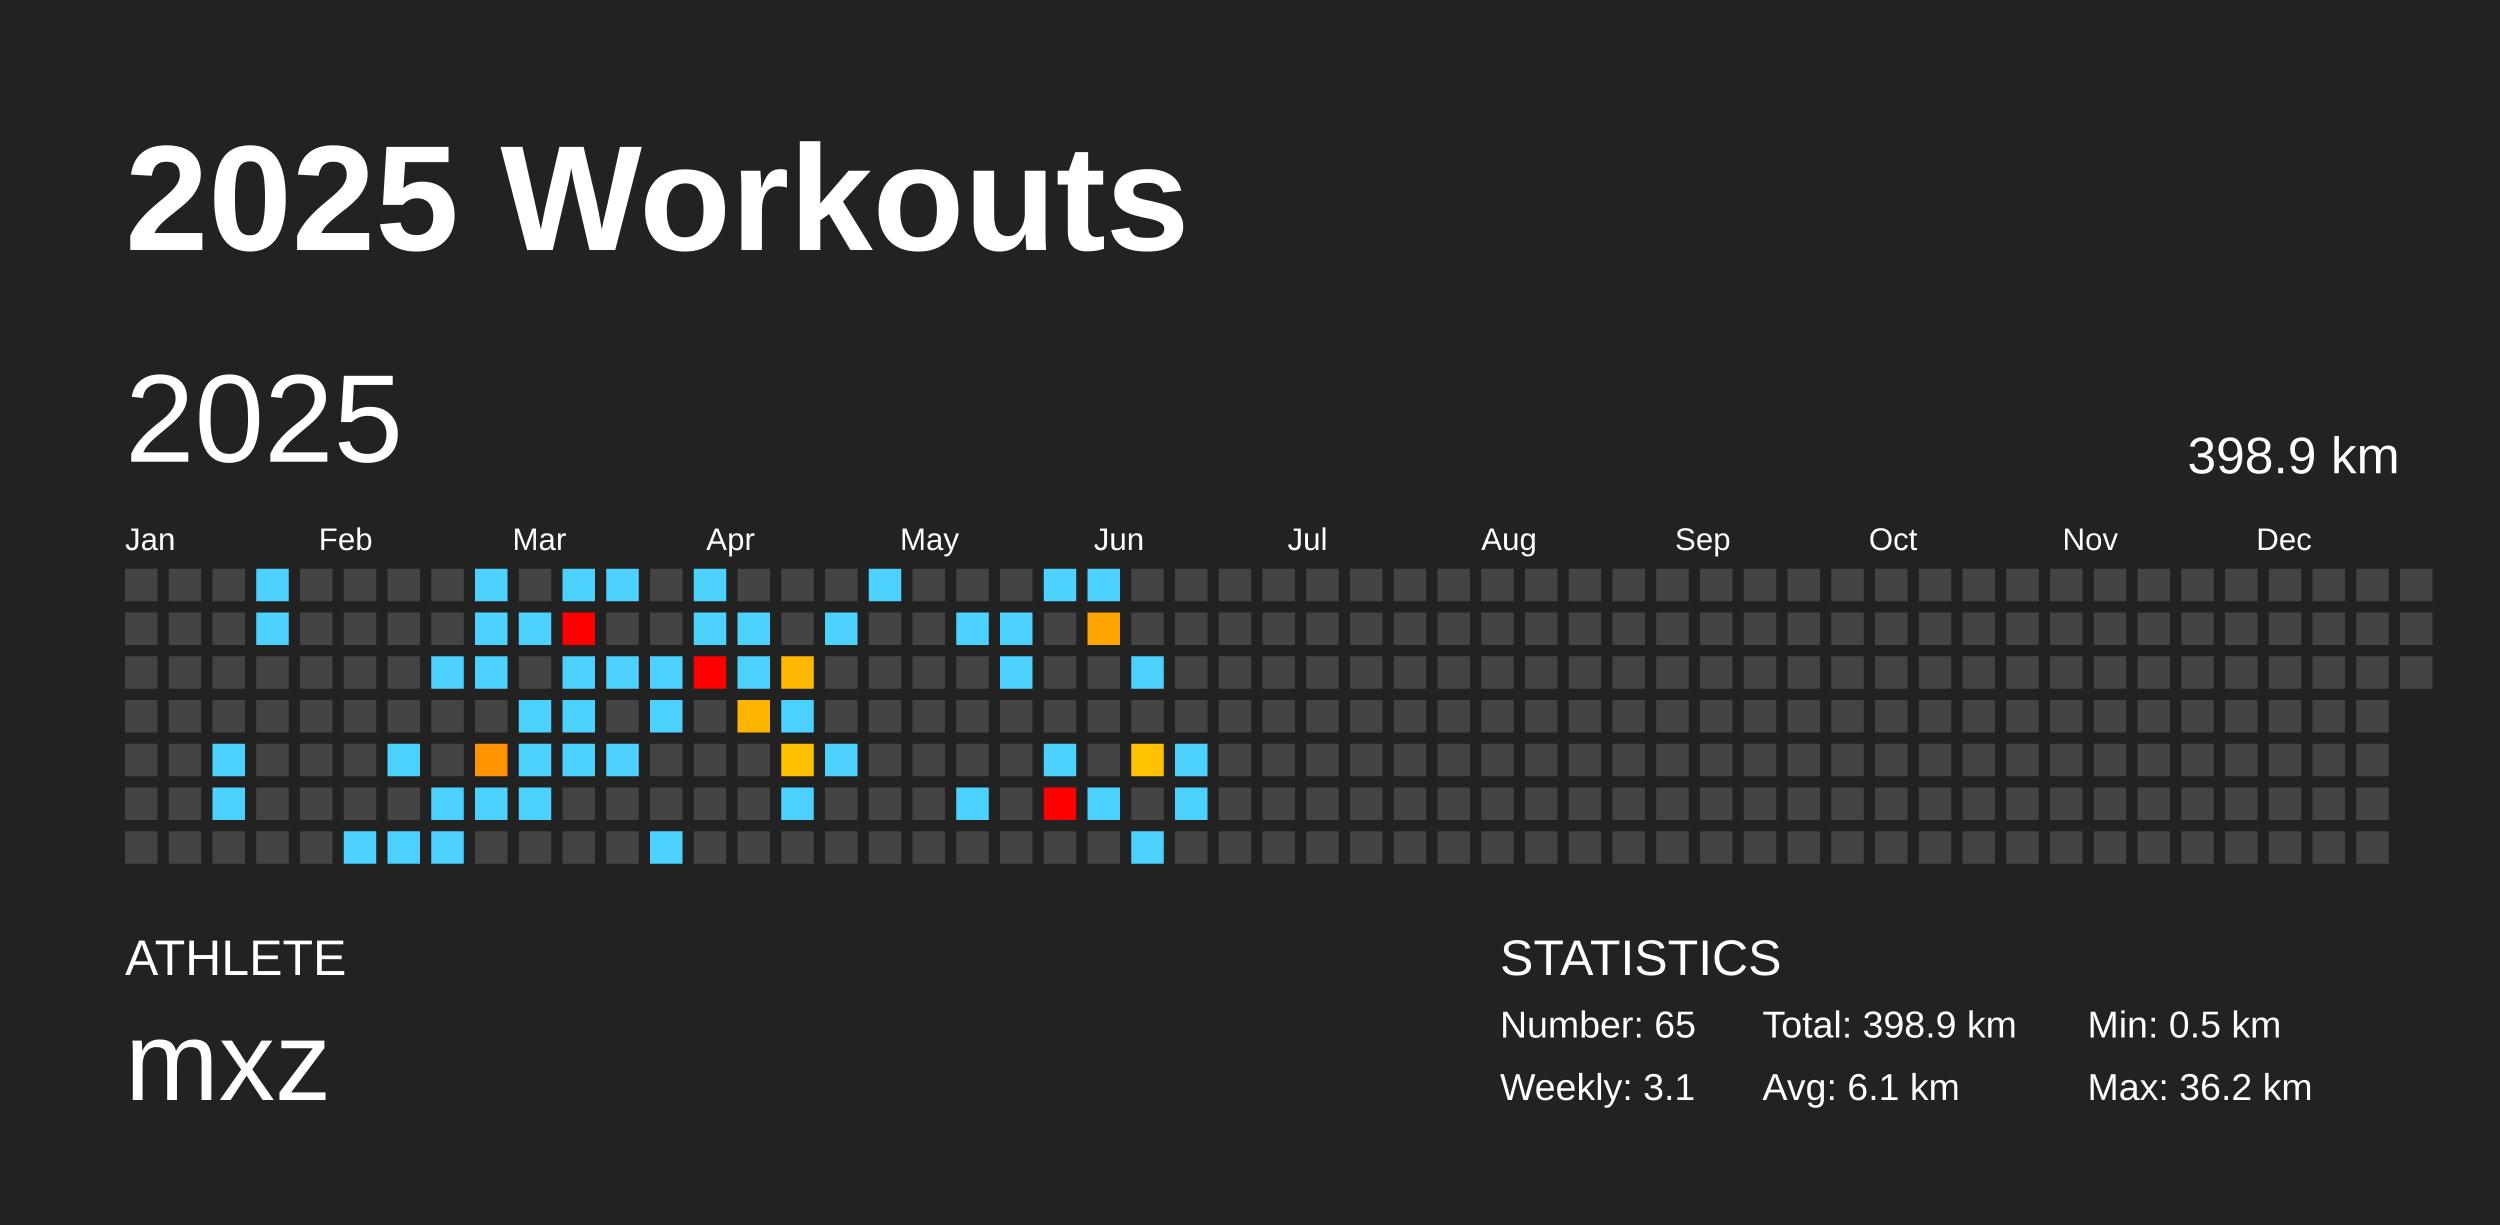
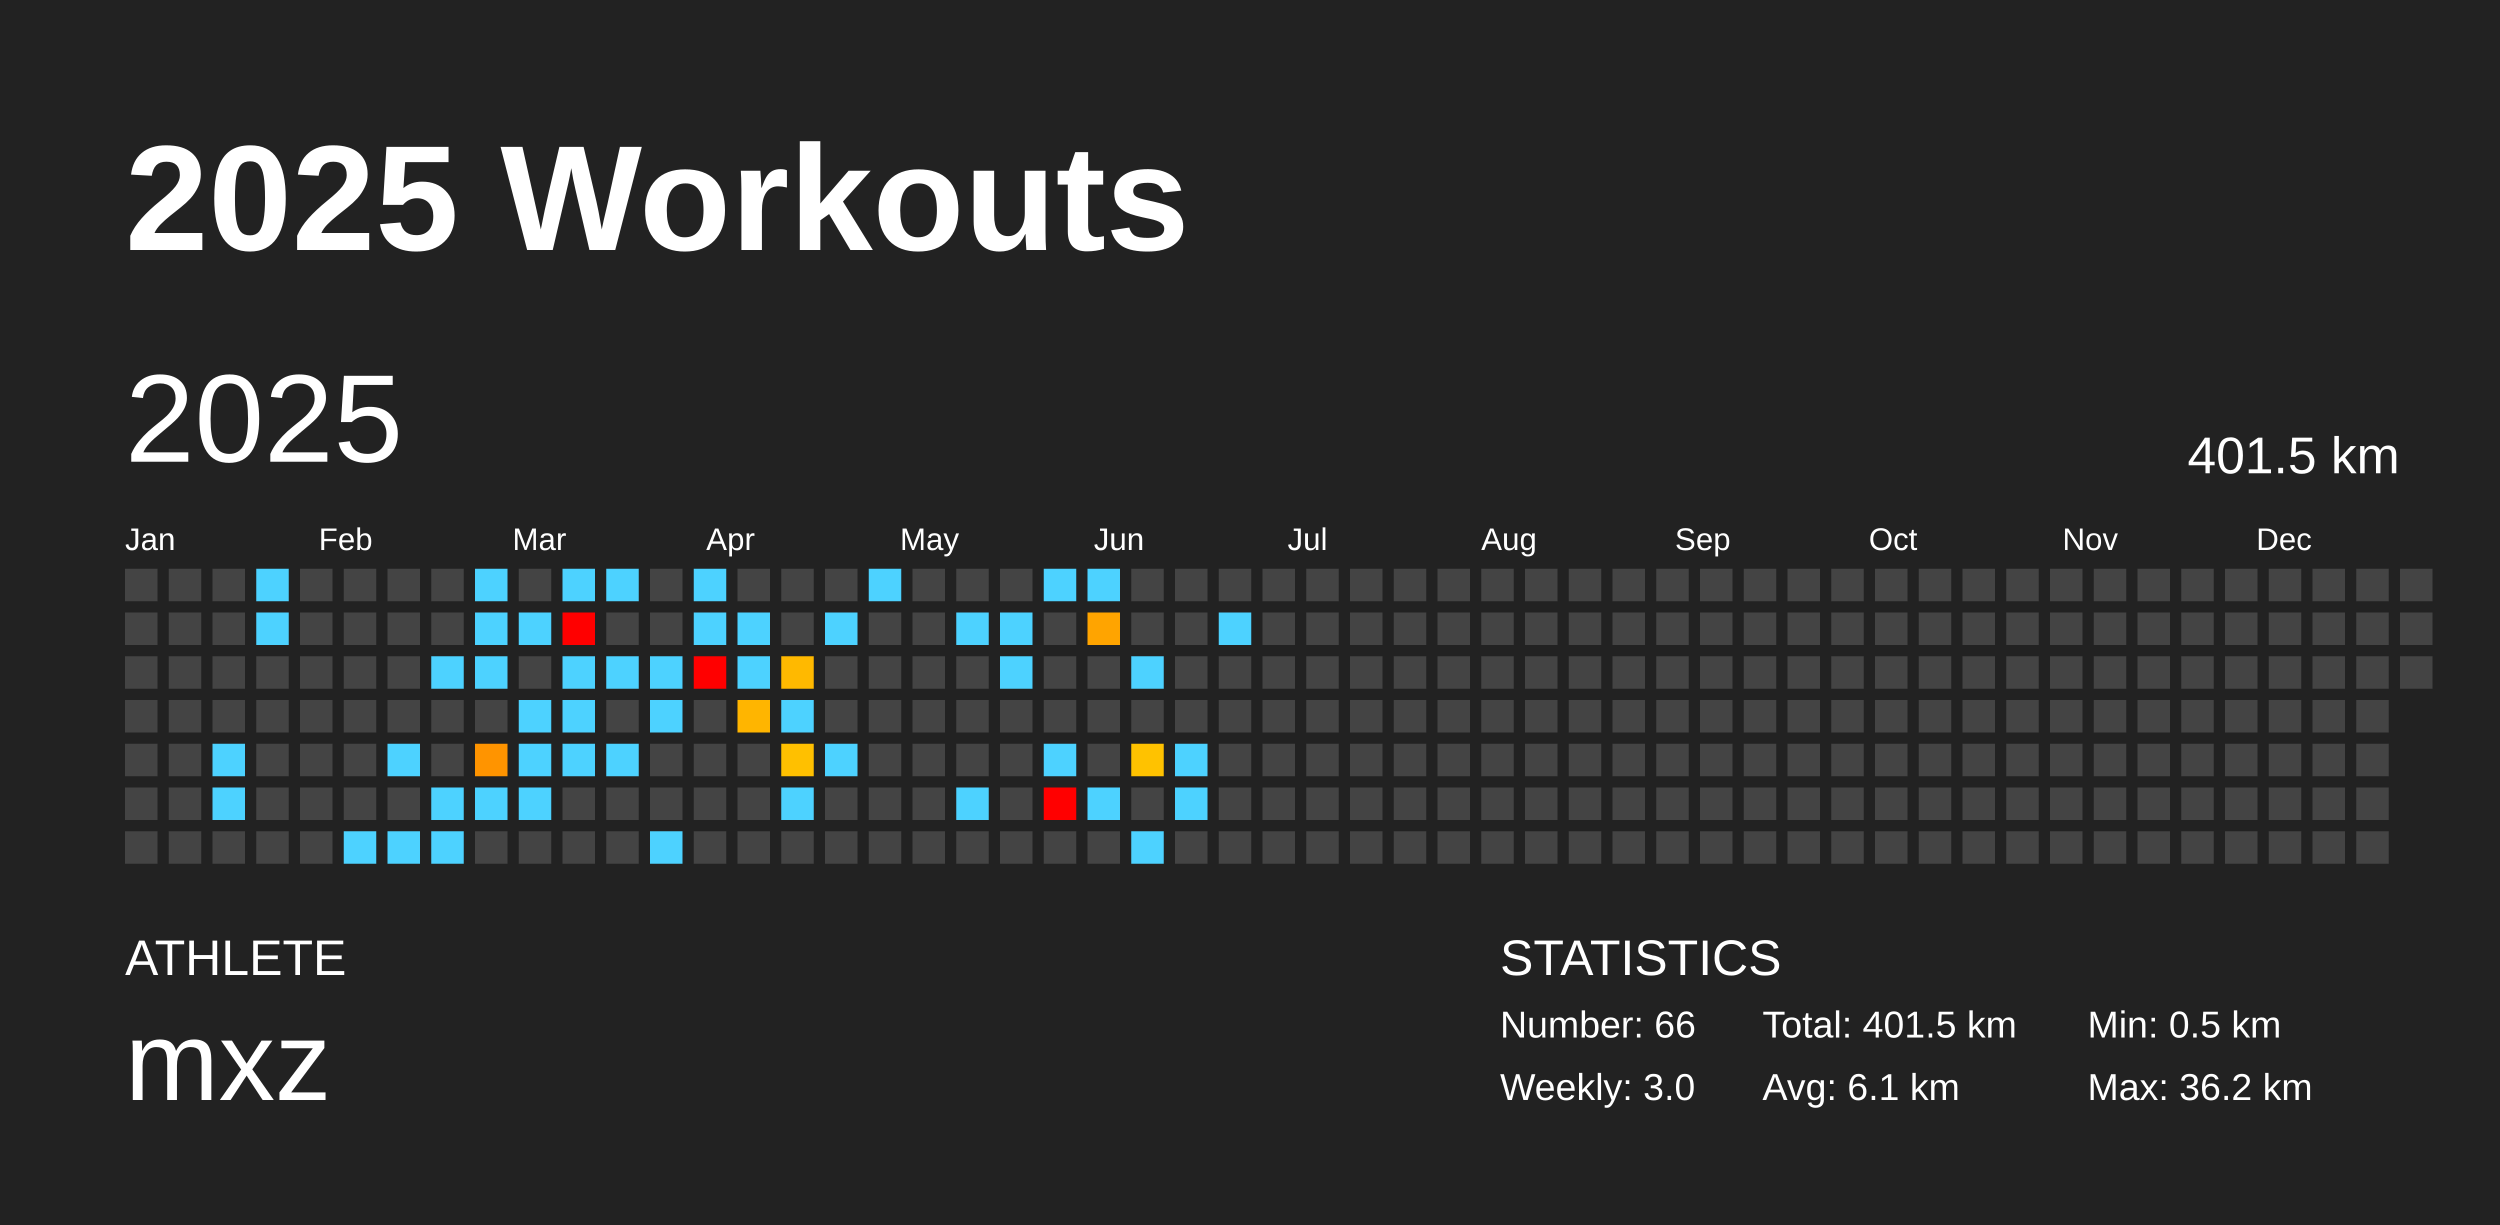
<svg xmlns="http://www.w3.org/2000/svg" baseProfile="full" height="98mm" version="1.1" viewBox="0,0,200,98" width="200mm">
  <defs />
  <rect fill="#222222" height="98" width="200" x="0" y="0" />
  <text fill="#FFFFFF" style="font-size:12px; font-family:Arial; font-weight:bold;" x="10" y="20">2025 Workouts</text>
  <text fill="#FFFFFF" style="font-size:4px; font-family:Arial" x="10" y="78">ATHLETE</text>
  <text fill="#FFFFFF" style="font-size:9px; font-family:Arial" x="10" y="88">mxz</text>
  <text fill="#FFFFFF" style="font-size:4px; font-family:Arial" x="120" y="78">STATISTICS</text>
-   <text fill="#FFFFFF" style="font-size:3px; font-family:Arial" x="120" y="83">Number: 65</text>
-   <text fill="#FFFFFF" style="font-size:3px; font-family:Arial" x="120" y="88">Weekly: 3.1</text>
-   <text fill="#FFFFFF" style="font-size:3px; font-family:Arial" x="141" y="83">Total: 398.9 km</text>
+   <text fill="#FFFFFF" style="font-size:3px; font-family:Arial" x="120" y="83">Number: 66</text>
+   <text fill="#FFFFFF" style="font-size:3px; font-family:Arial" x="120" y="88">Weekly: 3.0</text>
+   <text fill="#FFFFFF" style="font-size:3px; font-family:Arial" x="141" y="83">Total: 401.5 km</text>
  <text fill="#FFFFFF" style="font-size:3px; font-family:Arial" x="141" y="88">Avg: 6.1 km</text>
  <text fill="#FFFFFF" style="font-size:3px; font-family:Arial" x="167" y="83">Min: 0.5 km</text>
  <text fill="#FFFFFF" style="font-size:3px; font-family:Arial" x="167" y="88">Max: 36.2 km</text>
  <text dominant-baseline="hanging" fill="#FFFFFF" style="font-size:10.0px; font-family:Arial;" x="10" y="30">2025</text>
-   <text dominant-baseline="hanging" fill="#FFFFFF" style="font-size:4.125px; font-family:Arial;" x="175" y="35">398.9 km</text>
+   <text dominant-baseline="hanging" fill="#FFFFFF" style="font-size:4.125px; font-family:Arial;" x="175" y="35">401.5 km</text>
  <text fill="#FFFFFF" style="font-size:2.5px; font-family:Arial" x="10.0" y="44">Jan</text>
  <text fill="#FFFFFF" style="font-size:2.5px; font-family:Arial" x="25.5" y="44">Feb</text>
  <text fill="#FFFFFF" style="font-size:2.5px; font-family:Arial" x="41.0" y="44">Mar</text>
  <text fill="#FFFFFF" style="font-size:2.5px; font-family:Arial" x="56.5" y="44">Apr</text>
  <text fill="#FFFFFF" style="font-size:2.5px; font-family:Arial" x="72.0" y="44">May</text>
  <text fill="#FFFFFF" style="font-size:2.5px; font-family:Arial" x="87.5" y="44">Jun</text>
  <text fill="#FFFFFF" style="font-size:2.5px; font-family:Arial" x="103.0" y="44">Jul</text>
  <text fill="#FFFFFF" style="font-size:2.5px; font-family:Arial" x="118.5" y="44">Aug</text>
  <text fill="#FFFFFF" style="font-size:2.5px; font-family:Arial" x="134.0" y="44">Sep</text>
  <text fill="#FFFFFF" style="font-size:2.5px; font-family:Arial" x="149.5" y="44">Oct</text>
  <text fill="#FFFFFF" style="font-size:2.5px; font-family:Arial" x="165.0" y="44">Nov</text>
  <text fill="#FFFFFF" style="font-size:2.5px; font-family:Arial" x="180.5" y="44">Dec</text>
  <rect fill="#444444" height="2.6" width="2.6" x="10.0" y="45.5" />
  <rect fill="#444444" height="2.6" width="2.6" x="10.0" y="49.0" />
  <rect fill="#444444" height="2.6" width="2.6" x="10.0" y="52.5" />
  <rect fill="#444444" height="2.6" width="2.6" x="10.0" y="56.0" />
  <rect fill="#444444" height="2.6" width="2.6" x="10.0" y="59.5" />
  <rect fill="#444444" height="2.6" width="2.6" x="10.0" y="63.0" />
  <rect fill="#444444" height="2.6" width="2.6" x="10.0" y="66.5" />
  <rect fill="#444444" height="2.6" width="2.6" x="13.5" y="45.5" />
  <rect fill="#444444" height="2.6" width="2.6" x="13.5" y="49.0" />
  <rect fill="#444444" height="2.6" width="2.6" x="13.5" y="52.5" />
  <rect fill="#444444" height="2.6" width="2.6" x="13.5" y="56.0" />
  <rect fill="#444444" height="2.6" width="2.6" x="13.5" y="59.5" />
  <rect fill="#444444" height="2.6" width="2.6" x="13.5" y="63.0" />
  <rect fill="#444444" height="2.6" width="2.6" x="13.5" y="66.5" />
  <rect fill="#444444" height="2.6" width="2.6" x="17.0" y="45.5" />
  <rect fill="#444444" height="2.6" width="2.6" x="17.0" y="49.0" />
  <rect fill="#444444" height="2.6" width="2.6" x="17.0" y="52.5" />
  <rect fill="#444444" height="2.6" width="2.6" x="17.0" y="56.0" />
  <rect fill="#4dd2ff" height="2.6" width="2.6" x="17.0" y="59.5" />
  <rect fill="#4dd2ff" height="2.6" width="2.6" x="17.0" y="63.0" />
  <rect fill="#444444" height="2.6" width="2.6" x="17.0" y="66.5" />
  <rect fill="#4dd2ff" height="2.6" width="2.6" x="20.5" y="45.5" />
  <rect fill="#4dd2ff" height="2.6" width="2.6" x="20.5" y="49.0" />
  <rect fill="#444444" height="2.6" width="2.6" x="20.5" y="52.5" />
  <rect fill="#444444" height="2.6" width="2.6" x="20.5" y="56.0" />
  <rect fill="#444444" height="2.6" width="2.6" x="20.5" y="59.5" />
  <rect fill="#444444" height="2.6" width="2.6" x="20.5" y="63.0" />
  <rect fill="#444444" height="2.6" width="2.6" x="20.5" y="66.5" />
  <rect fill="#444444" height="2.6" width="2.6" x="24.0" y="45.5" />
  <rect fill="#444444" height="2.6" width="2.6" x="24.0" y="49.0" />
  <rect fill="#444444" height="2.6" width="2.6" x="24.0" y="52.5" />
  <rect fill="#444444" height="2.6" width="2.6" x="24.0" y="56.0" />
  <rect fill="#444444" height="2.6" width="2.6" x="24.0" y="59.5" />
  <rect fill="#444444" height="2.6" width="2.6" x="24.0" y="63.0" />
  <rect fill="#444444" height="2.6" width="2.6" x="24.0" y="66.5" />
  <rect fill="#444444" height="2.6" width="2.6" x="27.5" y="45.5" />
  <rect fill="#444444" height="2.6" width="2.6" x="27.5" y="49.0" />
  <rect fill="#444444" height="2.6" width="2.6" x="27.5" y="52.5" />
  <rect fill="#444444" height="2.6" width="2.6" x="27.5" y="56.0" />
  <rect fill="#444444" height="2.6" width="2.6" x="27.5" y="59.5" />
  <rect fill="#444444" height="2.6" width="2.6" x="27.5" y="63.0" />
  <rect fill="#4dd2ff" height="2.6" width="2.6" x="27.5" y="66.5" />
  <rect fill="#444444" height="2.6" width="2.6" x="31.0" y="45.5" />
  <rect fill="#444444" height="2.6" width="2.6" x="31.0" y="49.0" />
  <rect fill="#444444" height="2.6" width="2.6" x="31.0" y="52.5" />
  <rect fill="#444444" height="2.6" width="2.6" x="31.0" y="56.0" />
  <rect fill="#4dd2ff" height="2.6" width="2.6" x="31.0" y="59.5" />
  <rect fill="#444444" height="2.6" width="2.6" x="31.0" y="63.0" />
  <rect fill="#4dd2ff" height="2.6" width="2.6" x="31.0" y="66.5" />
  <rect fill="#444444" height="2.6" width="2.6" x="34.5" y="45.5" />
  <rect fill="#444444" height="2.6" width="2.6" x="34.5" y="49.0" />
  <rect fill="#4dd2ff" height="2.6" width="2.6" x="34.5" y="52.5" />
  <rect fill="#444444" height="2.6" width="2.6" x="34.5" y="56.0" />
  <rect fill="#444444" height="2.6" width="2.6" x="34.5" y="59.5" />
  <rect fill="#4dd2ff" height="2.6" width="2.6" x="34.5" y="63.0" />
  <rect fill="#4dd2ff" height="2.6" width="2.6" x="34.5" y="66.5" />
  <rect fill="#4dd2ff" height="2.6" width="2.6" x="38.0" y="45.5" />
  <rect fill="#4dd2ff" height="2.6" width="2.6" x="38.0" y="49.0" />
  <rect fill="#4dd2ff" height="2.6" width="2.6" x="38.0" y="52.5" />
  <rect fill="#444444" height="2.6" width="2.6" x="38.0" y="56.0" />
  <rect fill="#ff9400" height="2.6" width="2.6" x="38.0" y="59.5" />
  <rect fill="#4dd2ff" height="2.6" width="2.6" x="38.0" y="63.0" />
  <rect fill="#444444" height="2.6" width="2.6" x="38.0" y="66.5" />
  <rect fill="#444444" height="2.6" width="2.6" x="41.5" y="45.5" />
  <rect fill="#4dd2ff" height="2.6" width="2.6" x="41.5" y="49.0" />
  <rect fill="#444444" height="2.6" width="2.6" x="41.5" y="52.5" />
  <rect fill="#4dd2ff" height="2.6" width="2.6" x="41.5" y="56.0" />
  <rect fill="#4dd2ff" height="2.6" width="2.6" x="41.5" y="59.5" />
  <rect fill="#4dd2ff" height="2.6" width="2.6" x="41.5" y="63.0" />
  <rect fill="#444444" height="2.6" width="2.6" x="41.5" y="66.5" />
  <rect fill="#4dd2ff" height="2.6" width="2.6" x="45.0" y="45.5" />
  <rect fill="red" height="2.6" width="2.6" x="45.0" y="49.0" />
  <rect fill="#4dd2ff" height="2.6" width="2.6" x="45.0" y="52.5" />
  <rect fill="#4dd2ff" height="2.6" width="2.6" x="45.0" y="56.0" />
  <rect fill="#4dd2ff" height="2.6" width="2.6" x="45.0" y="59.5" />
  <rect fill="#444444" height="2.6" width="2.6" x="45.0" y="63.0" />
  <rect fill="#444444" height="2.6" width="2.6" x="45.0" y="66.5" />
  <rect fill="#4dd2ff" height="2.6" width="2.6" x="48.5" y="45.5" />
  <rect fill="#444444" height="2.6" width="2.6" x="48.5" y="49.0" />
  <rect fill="#4dd2ff" height="2.6" width="2.6" x="48.5" y="52.5" />
  <rect fill="#444444" height="2.6" width="2.6" x="48.5" y="56.0" />
  <rect fill="#4dd2ff" height="2.6" width="2.6" x="48.5" y="59.5" />
  <rect fill="#444444" height="2.6" width="2.6" x="48.5" y="63.0" />
  <rect fill="#444444" height="2.6" width="2.6" x="48.5" y="66.5" />
  <rect fill="#444444" height="2.6" width="2.6" x="52.0" y="45.5" />
  <rect fill="#444444" height="2.6" width="2.6" x="52.0" y="49.0" />
  <rect fill="#4dd2ff" height="2.6" width="2.6" x="52.0" y="52.5" />
  <rect fill="#4dd2ff" height="2.6" width="2.6" x="52.0" y="56.0" />
  <rect fill="#444444" height="2.6" width="2.6" x="52.0" y="59.5" />
  <rect fill="#444444" height="2.6" width="2.6" x="52.0" y="63.0" />
  <rect fill="#4dd2ff" height="2.6" width="2.6" x="52.0" y="66.5" />
  <rect fill="#4dd2ff" height="2.6" width="2.6" x="55.5" y="45.5" />
  <rect fill="#4dd2ff" height="2.6" width="2.6" x="55.5" y="49.0" />
  <rect fill="red" height="2.6" width="2.6" x="55.5" y="52.5" />
  <rect fill="#444444" height="2.6" width="2.6" x="55.5" y="56.0" />
  <rect fill="#444444" height="2.6" width="2.6" x="55.5" y="59.5" />
  <rect fill="#444444" height="2.6" width="2.6" x="55.5" y="63.0" />
  <rect fill="#444444" height="2.6" width="2.6" x="55.5" y="66.5" />
  <rect fill="#444444" height="2.6" width="2.6" x="59.0" y="45.5" />
  <rect fill="#4dd2ff" height="2.6" width="2.6" x="59.0" y="49.0" />
  <rect fill="#4dd2ff" height="2.6" width="2.6" x="59.0" y="52.5" />
  <rect fill="#ffb500" height="2.6" width="2.6" x="59.0" y="56.0" />
  <rect fill="#444444" height="2.6" width="2.6" x="59.0" y="59.5" />
  <rect fill="#444444" height="2.6" width="2.6" x="59.0" y="63.0" />
  <rect fill="#444444" height="2.6" width="2.6" x="59.0" y="66.5" />
  <rect fill="#444444" height="2.6" width="2.6" x="62.5" y="45.5" />
  <rect fill="#444444" height="2.6" width="2.6" x="62.5" y="49.0" />
  <rect fill="#ffb900" height="2.6" width="2.6" x="62.5" y="52.5" />
  <rect fill="#4dd2ff" height="2.6" width="2.6" x="62.5" y="56.0" />
  <rect fill="#ffc000" height="2.6" width="2.6" x="62.5" y="59.5" />
  <rect fill="#4dd2ff" height="2.6" width="2.6" x="62.5" y="63.0" />
  <rect fill="#444444" height="2.6" width="2.6" x="62.5" y="66.5" />
  <rect fill="#444444" height="2.6" width="2.6" x="66.0" y="45.5" />
  <rect fill="#4dd2ff" height="2.6" width="2.6" x="66.0" y="49.0" />
  <rect fill="#444444" height="2.6" width="2.6" x="66.0" y="52.5" />
  <rect fill="#444444" height="2.6" width="2.6" x="66.0" y="56.0" />
  <rect fill="#4dd2ff" height="2.6" width="2.6" x="66.0" y="59.5" />
  <rect fill="#444444" height="2.6" width="2.6" x="66.0" y="63.0" />
  <rect fill="#444444" height="2.6" width="2.6" x="66.0" y="66.5" />
  <rect fill="#4dd2ff" height="2.6" width="2.6" x="69.5" y="45.5" />
  <rect fill="#444444" height="2.6" width="2.6" x="69.5" y="49.0" />
  <rect fill="#444444" height="2.6" width="2.6" x="69.5" y="52.5" />
  <rect fill="#444444" height="2.6" width="2.6" x="69.5" y="56.0" />
  <rect fill="#444444" height="2.6" width="2.6" x="69.5" y="59.5" />
  <rect fill="#444444" height="2.6" width="2.6" x="69.5" y="63.0" />
  <rect fill="#444444" height="2.6" width="2.6" x="69.5" y="66.5" />
  <rect fill="#444444" height="2.6" width="2.6" x="73.0" y="45.5" />
  <rect fill="#444444" height="2.6" width="2.6" x="73.0" y="49.0" />
  <rect fill="#444444" height="2.6" width="2.6" x="73.0" y="52.5" />
  <rect fill="#444444" height="2.6" width="2.6" x="73.0" y="56.0" />
  <rect fill="#444444" height="2.6" width="2.6" x="73.0" y="59.5" />
  <rect fill="#444444" height="2.6" width="2.6" x="73.0" y="63.0" />
  <rect fill="#444444" height="2.6" width="2.6" x="73.0" y="66.5" />
  <rect fill="#444444" height="2.6" width="2.6" x="76.5" y="45.5" />
  <rect fill="#4dd2ff" height="2.6" width="2.6" x="76.5" y="49.0" />
  <rect fill="#444444" height="2.6" width="2.6" x="76.5" y="52.5" />
  <rect fill="#444444" height="2.6" width="2.6" x="76.5" y="56.0" />
  <rect fill="#444444" height="2.6" width="2.6" x="76.5" y="59.5" />
  <rect fill="#4dd2ff" height="2.6" width="2.6" x="76.5" y="63.0" />
  <rect fill="#444444" height="2.6" width="2.6" x="76.5" y="66.5" />
  <rect fill="#444444" height="2.6" width="2.6" x="80.0" y="45.5" />
  <rect fill="#4dd2ff" height="2.6" width="2.6" x="80.0" y="49.0" />
  <rect fill="#4dd2ff" height="2.6" width="2.6" x="80.0" y="52.5" />
  <rect fill="#444444" height="2.6" width="2.6" x="80.0" y="56.0" />
  <rect fill="#444444" height="2.6" width="2.6" x="80.0" y="59.5" />
  <rect fill="#444444" height="2.6" width="2.6" x="80.0" y="63.0" />
  <rect fill="#444444" height="2.6" width="2.6" x="80.0" y="66.5" />
  <rect fill="#4dd2ff" height="2.6" width="2.6" x="83.5" y="45.5" />
  <rect fill="#444444" height="2.6" width="2.6" x="83.5" y="49.0" />
  <rect fill="#444444" height="2.6" width="2.6" x="83.5" y="52.5" />
  <rect fill="#444444" height="2.6" width="2.6" x="83.5" y="56.0" />
  <rect fill="#4dd2ff" height="2.6" width="2.6" x="83.5" y="59.5" />
  <rect fill="red" height="2.6" width="2.6" x="83.5" y="63.0" />
  <rect fill="#444444" height="2.6" width="2.6" x="83.5" y="66.5" />
  <rect fill="#4dd2ff" height="2.6" width="2.6" x="87.0" y="45.5" />
  <rect fill="#ffa400" height="2.6" width="2.6" x="87.0" y="49.0" />
  <rect fill="#444444" height="2.6" width="2.6" x="87.0" y="52.5" />
  <rect fill="#444444" height="2.6" width="2.6" x="87.0" y="56.0" />
  <rect fill="#444444" height="2.6" width="2.6" x="87.0" y="59.5" />
  <rect fill="#4dd2ff" height="2.6" width="2.6" x="87.0" y="63.0" />
  <rect fill="#444444" height="2.6" width="2.6" x="87.0" y="66.5" />
  <rect fill="#444444" height="2.6" width="2.6" x="90.5" y="45.5" />
  <rect fill="#444444" height="2.6" width="2.6" x="90.5" y="49.0" />
  <rect fill="#4dd2ff" height="2.6" width="2.6" x="90.5" y="52.5" />
  <rect fill="#444444" height="2.6" width="2.6" x="90.5" y="56.0" />
  <rect fill="#ffc200" height="2.6" width="2.6" x="90.5" y="59.5" />
  <rect fill="#444444" height="2.6" width="2.6" x="90.5" y="63.0" />
  <rect fill="#4dd2ff" height="2.6" width="2.6" x="90.5" y="66.5" />
  <rect fill="#444444" height="2.6" width="2.6" x="94.0" y="45.5" />
  <rect fill="#444444" height="2.6" width="2.6" x="94.0" y="49.0" />
  <rect fill="#444444" height="2.6" width="2.6" x="94.0" y="52.5" />
  <rect fill="#444444" height="2.6" width="2.6" x="94.0" y="56.0" />
  <rect fill="#4dd2ff" height="2.6" width="2.6" x="94.0" y="59.5" />
  <rect fill="#4dd2ff" height="2.6" width="2.6" x="94.0" y="63.0" />
  <rect fill="#444444" height="2.6" width="2.6" x="94.0" y="66.5" />
  <rect fill="#444444" height="2.6" width="2.6" x="97.5" y="45.5" />
-   <rect fill="#444444" height="2.6" width="2.6" x="97.5" y="49.0" />
+   <rect fill="#4dd2ff" height="2.6" width="2.6" x="97.5" y="49.0" />
  <rect fill="#444444" height="2.6" width="2.6" x="97.5" y="52.5" />
  <rect fill="#444444" height="2.6" width="2.6" x="97.5" y="56.0" />
  <rect fill="#444444" height="2.6" width="2.6" x="97.5" y="59.5" />
  <rect fill="#444444" height="2.6" width="2.6" x="97.5" y="63.0" />
  <rect fill="#444444" height="2.6" width="2.6" x="97.5" y="66.5" />
  <rect fill="#444444" height="2.6" width="2.6" x="101.0" y="45.5" />
  <rect fill="#444444" height="2.6" width="2.6" x="101.0" y="49.0" />
  <rect fill="#444444" height="2.6" width="2.6" x="101.0" y="52.5" />
  <rect fill="#444444" height="2.6" width="2.6" x="101.0" y="56.0" />
  <rect fill="#444444" height="2.6" width="2.6" x="101.0" y="59.5" />
  <rect fill="#444444" height="2.6" width="2.6" x="101.0" y="63.0" />
  <rect fill="#444444" height="2.6" width="2.6" x="101.0" y="66.5" />
  <rect fill="#444444" height="2.6" width="2.6" x="104.5" y="45.5" />
  <rect fill="#444444" height="2.6" width="2.6" x="104.5" y="49.0" />
  <rect fill="#444444" height="2.6" width="2.6" x="104.5" y="52.5" />
  <rect fill="#444444" height="2.6" width="2.6" x="104.5" y="56.0" />
  <rect fill="#444444" height="2.6" width="2.6" x="104.5" y="59.5" />
  <rect fill="#444444" height="2.6" width="2.6" x="104.5" y="63.0" />
  <rect fill="#444444" height="2.6" width="2.6" x="104.5" y="66.5" />
  <rect fill="#444444" height="2.6" width="2.6" x="108.0" y="45.5" />
  <rect fill="#444444" height="2.6" width="2.6" x="108.0" y="49.0" />
  <rect fill="#444444" height="2.6" width="2.6" x="108.0" y="52.5" />
  <rect fill="#444444" height="2.6" width="2.6" x="108.0" y="56.0" />
  <rect fill="#444444" height="2.6" width="2.6" x="108.0" y="59.5" />
  <rect fill="#444444" height="2.6" width="2.6" x="108.0" y="63.0" />
  <rect fill="#444444" height="2.6" width="2.6" x="108.0" y="66.5" />
  <rect fill="#444444" height="2.6" width="2.6" x="111.5" y="45.5" />
  <rect fill="#444444" height="2.6" width="2.6" x="111.5" y="49.0" />
  <rect fill="#444444" height="2.6" width="2.6" x="111.5" y="52.5" />
  <rect fill="#444444" height="2.6" width="2.6" x="111.5" y="56.0" />
  <rect fill="#444444" height="2.6" width="2.6" x="111.5" y="59.5" />
  <rect fill="#444444" height="2.6" width="2.6" x="111.5" y="63.0" />
  <rect fill="#444444" height="2.6" width="2.6" x="111.5" y="66.5" />
  <rect fill="#444444" height="2.6" width="2.6" x="115.0" y="45.5" />
  <rect fill="#444444" height="2.6" width="2.6" x="115.0" y="49.0" />
  <rect fill="#444444" height="2.6" width="2.6" x="115.0" y="52.5" />
  <rect fill="#444444" height="2.6" width="2.6" x="115.0" y="56.0" />
  <rect fill="#444444" height="2.6" width="2.6" x="115.0" y="59.5" />
  <rect fill="#444444" height="2.6" width="2.6" x="115.0" y="63.0" />
  <rect fill="#444444" height="2.6" width="2.6" x="115.0" y="66.5" />
  <rect fill="#444444" height="2.6" width="2.6" x="118.5" y="45.5" />
  <rect fill="#444444" height="2.6" width="2.6" x="118.5" y="49.0" />
  <rect fill="#444444" height="2.6" width="2.6" x="118.5" y="52.5" />
  <rect fill="#444444" height="2.6" width="2.6" x="118.5" y="56.0" />
  <rect fill="#444444" height="2.6" width="2.6" x="118.5" y="59.5" />
  <rect fill="#444444" height="2.6" width="2.6" x="118.5" y="63.0" />
  <rect fill="#444444" height="2.6" width="2.6" x="118.5" y="66.5" />
  <rect fill="#444444" height="2.6" width="2.6" x="122.0" y="45.5" />
  <rect fill="#444444" height="2.6" width="2.6" x="122.0" y="49.0" />
  <rect fill="#444444" height="2.6" width="2.6" x="122.0" y="52.5" />
  <rect fill="#444444" height="2.6" width="2.6" x="122.0" y="56.0" />
  <rect fill="#444444" height="2.6" width="2.6" x="122.0" y="59.5" />
  <rect fill="#444444" height="2.6" width="2.6" x="122.0" y="63.0" />
  <rect fill="#444444" height="2.6" width="2.6" x="122.0" y="66.5" />
  <rect fill="#444444" height="2.6" width="2.6" x="125.5" y="45.5" />
  <rect fill="#444444" height="2.6" width="2.6" x="125.5" y="49.0" />
  <rect fill="#444444" height="2.6" width="2.6" x="125.5" y="52.5" />
  <rect fill="#444444" height="2.6" width="2.6" x="125.5" y="56.0" />
  <rect fill="#444444" height="2.6" width="2.6" x="125.5" y="59.5" />
  <rect fill="#444444" height="2.6" width="2.6" x="125.5" y="63.0" />
  <rect fill="#444444" height="2.6" width="2.6" x="125.5" y="66.5" />
  <rect fill="#444444" height="2.6" width="2.6" x="129.0" y="45.5" />
  <rect fill="#444444" height="2.6" width="2.6" x="129.0" y="49.0" />
  <rect fill="#444444" height="2.6" width="2.6" x="129.0" y="52.5" />
  <rect fill="#444444" height="2.6" width="2.6" x="129.0" y="56.0" />
  <rect fill="#444444" height="2.6" width="2.6" x="129.0" y="59.5" />
  <rect fill="#444444" height="2.6" width="2.6" x="129.0" y="63.0" />
  <rect fill="#444444" height="2.6" width="2.6" x="129.0" y="66.5" />
  <rect fill="#444444" height="2.6" width="2.6" x="132.5" y="45.5" />
  <rect fill="#444444" height="2.6" width="2.6" x="132.5" y="49.0" />
  <rect fill="#444444" height="2.6" width="2.6" x="132.5" y="52.5" />
  <rect fill="#444444" height="2.6" width="2.6" x="132.5" y="56.0" />
  <rect fill="#444444" height="2.6" width="2.6" x="132.5" y="59.5" />
  <rect fill="#444444" height="2.6" width="2.6" x="132.5" y="63.0" />
  <rect fill="#444444" height="2.6" width="2.6" x="132.5" y="66.5" />
  <rect fill="#444444" height="2.6" width="2.6" x="136.0" y="45.5" />
  <rect fill="#444444" height="2.6" width="2.6" x="136.0" y="49.0" />
  <rect fill="#444444" height="2.6" width="2.6" x="136.0" y="52.5" />
  <rect fill="#444444" height="2.6" width="2.6" x="136.0" y="56.0" />
  <rect fill="#444444" height="2.6" width="2.6" x="136.0" y="59.5" />
  <rect fill="#444444" height="2.6" width="2.6" x="136.0" y="63.0" />
  <rect fill="#444444" height="2.6" width="2.6" x="136.0" y="66.5" />
  <rect fill="#444444" height="2.6" width="2.6" x="139.5" y="45.5" />
  <rect fill="#444444" height="2.6" width="2.6" x="139.5" y="49.0" />
  <rect fill="#444444" height="2.6" width="2.6" x="139.5" y="52.5" />
  <rect fill="#444444" height="2.6" width="2.6" x="139.5" y="56.0" />
  <rect fill="#444444" height="2.6" width="2.6" x="139.5" y="59.5" />
  <rect fill="#444444" height="2.6" width="2.6" x="139.5" y="63.0" />
  <rect fill="#444444" height="2.6" width="2.6" x="139.5" y="66.5" />
  <rect fill="#444444" height="2.6" width="2.6" x="143.0" y="45.5" />
  <rect fill="#444444" height="2.6" width="2.6" x="143.0" y="49.0" />
  <rect fill="#444444" height="2.6" width="2.6" x="143.0" y="52.5" />
  <rect fill="#444444" height="2.6" width="2.6" x="143.0" y="56.0" />
  <rect fill="#444444" height="2.6" width="2.6" x="143.0" y="59.5" />
  <rect fill="#444444" height="2.6" width="2.6" x="143.0" y="63.0" />
  <rect fill="#444444" height="2.6" width="2.6" x="143.0" y="66.5" />
  <rect fill="#444444" height="2.6" width="2.6" x="146.5" y="45.5" />
  <rect fill="#444444" height="2.6" width="2.6" x="146.5" y="49.0" />
  <rect fill="#444444" height="2.6" width="2.6" x="146.5" y="52.5" />
  <rect fill="#444444" height="2.6" width="2.6" x="146.5" y="56.0" />
  <rect fill="#444444" height="2.6" width="2.6" x="146.5" y="59.5" />
  <rect fill="#444444" height="2.6" width="2.6" x="146.5" y="63.0" />
  <rect fill="#444444" height="2.6" width="2.6" x="146.5" y="66.5" />
  <rect fill="#444444" height="2.6" width="2.6" x="150.0" y="45.5" />
  <rect fill="#444444" height="2.6" width="2.6" x="150.0" y="49.0" />
  <rect fill="#444444" height="2.6" width="2.6" x="150.0" y="52.5" />
  <rect fill="#444444" height="2.6" width="2.6" x="150.0" y="56.0" />
  <rect fill="#444444" height="2.6" width="2.6" x="150.0" y="59.5" />
  <rect fill="#444444" height="2.6" width="2.6" x="150.0" y="63.0" />
  <rect fill="#444444" height="2.6" width="2.6" x="150.0" y="66.5" />
  <rect fill="#444444" height="2.6" width="2.6" x="153.5" y="45.5" />
  <rect fill="#444444" height="2.6" width="2.6" x="153.5" y="49.0" />
  <rect fill="#444444" height="2.6" width="2.6" x="153.5" y="52.5" />
  <rect fill="#444444" height="2.6" width="2.6" x="153.5" y="56.0" />
  <rect fill="#444444" height="2.6" width="2.6" x="153.5" y="59.5" />
  <rect fill="#444444" height="2.6" width="2.6" x="153.5" y="63.0" />
  <rect fill="#444444" height="2.6" width="2.6" x="153.5" y="66.5" />
  <rect fill="#444444" height="2.6" width="2.6" x="157.0" y="45.5" />
  <rect fill="#444444" height="2.6" width="2.6" x="157.0" y="49.0" />
  <rect fill="#444444" height="2.6" width="2.6" x="157.0" y="52.5" />
  <rect fill="#444444" height="2.6" width="2.6" x="157.0" y="56.0" />
  <rect fill="#444444" height="2.6" width="2.6" x="157.0" y="59.5" />
  <rect fill="#444444" height="2.6" width="2.6" x="157.0" y="63.0" />
  <rect fill="#444444" height="2.6" width="2.6" x="157.0" y="66.5" />
  <rect fill="#444444" height="2.6" width="2.6" x="160.5" y="45.5" />
  <rect fill="#444444" height="2.6" width="2.6" x="160.5" y="49.0" />
  <rect fill="#444444" height="2.6" width="2.6" x="160.5" y="52.5" />
  <rect fill="#444444" height="2.6" width="2.6" x="160.5" y="56.0" />
  <rect fill="#444444" height="2.6" width="2.6" x="160.5" y="59.5" />
  <rect fill="#444444" height="2.6" width="2.6" x="160.5" y="63.0" />
  <rect fill="#444444" height="2.6" width="2.6" x="160.5" y="66.5" />
  <rect fill="#444444" height="2.6" width="2.6" x="164.0" y="45.5" />
  <rect fill="#444444" height="2.6" width="2.6" x="164.0" y="49.0" />
  <rect fill="#444444" height="2.6" width="2.6" x="164.0" y="52.5" />
  <rect fill="#444444" height="2.6" width="2.6" x="164.0" y="56.0" />
  <rect fill="#444444" height="2.6" width="2.6" x="164.0" y="59.5" />
  <rect fill="#444444" height="2.6" width="2.6" x="164.0" y="63.0" />
  <rect fill="#444444" height="2.6" width="2.6" x="164.0" y="66.5" />
  <rect fill="#444444" height="2.6" width="2.6" x="167.5" y="45.5" />
  <rect fill="#444444" height="2.6" width="2.6" x="167.5" y="49.0" />
  <rect fill="#444444" height="2.6" width="2.6" x="167.5" y="52.5" />
  <rect fill="#444444" height="2.6" width="2.6" x="167.5" y="56.0" />
  <rect fill="#444444" height="2.6" width="2.6" x="167.5" y="59.5" />
  <rect fill="#444444" height="2.6" width="2.6" x="167.5" y="63.0" />
  <rect fill="#444444" height="2.6" width="2.6" x="167.5" y="66.5" />
  <rect fill="#444444" height="2.6" width="2.6" x="171.0" y="45.5" />
  <rect fill="#444444" height="2.6" width="2.6" x="171.0" y="49.0" />
  <rect fill="#444444" height="2.6" width="2.6" x="171.0" y="52.5" />
  <rect fill="#444444" height="2.6" width="2.6" x="171.0" y="56.0" />
  <rect fill="#444444" height="2.6" width="2.6" x="171.0" y="59.5" />
  <rect fill="#444444" height="2.6" width="2.6" x="171.0" y="63.0" />
  <rect fill="#444444" height="2.6" width="2.6" x="171.0" y="66.5" />
  <rect fill="#444444" height="2.6" width="2.6" x="174.5" y="45.5" />
  <rect fill="#444444" height="2.6" width="2.6" x="174.5" y="49.0" />
  <rect fill="#444444" height="2.6" width="2.6" x="174.5" y="52.5" />
  <rect fill="#444444" height="2.6" width="2.6" x="174.5" y="56.0" />
  <rect fill="#444444" height="2.6" width="2.6" x="174.5" y="59.5" />
  <rect fill="#444444" height="2.6" width="2.6" x="174.5" y="63.0" />
  <rect fill="#444444" height="2.6" width="2.6" x="174.5" y="66.5" />
  <rect fill="#444444" height="2.6" width="2.6" x="178.0" y="45.5" />
  <rect fill="#444444" height="2.6" width="2.6" x="178.0" y="49.0" />
  <rect fill="#444444" height="2.6" width="2.6" x="178.0" y="52.5" />
  <rect fill="#444444" height="2.6" width="2.6" x="178.0" y="56.0" />
  <rect fill="#444444" height="2.6" width="2.6" x="178.0" y="59.5" />
  <rect fill="#444444" height="2.6" width="2.6" x="178.0" y="63.0" />
  <rect fill="#444444" height="2.6" width="2.6" x="178.0" y="66.5" />
  <rect fill="#444444" height="2.6" width="2.6" x="181.5" y="45.5" />
  <rect fill="#444444" height="2.6" width="2.6" x="181.5" y="49.0" />
  <rect fill="#444444" height="2.6" width="2.6" x="181.5" y="52.5" />
  <rect fill="#444444" height="2.6" width="2.6" x="181.5" y="56.0" />
  <rect fill="#444444" height="2.6" width="2.6" x="181.5" y="59.5" />
  <rect fill="#444444" height="2.6" width="2.6" x="181.5" y="63.0" />
  <rect fill="#444444" height="2.6" width="2.6" x="181.5" y="66.5" />
  <rect fill="#444444" height="2.6" width="2.6" x="185.0" y="45.5" />
  <rect fill="#444444" height="2.6" width="2.6" x="185.0" y="49.0" />
  <rect fill="#444444" height="2.6" width="2.6" x="185.0" y="52.5" />
  <rect fill="#444444" height="2.6" width="2.6" x="185.0" y="56.0" />
  <rect fill="#444444" height="2.6" width="2.6" x="185.0" y="59.5" />
  <rect fill="#444444" height="2.6" width="2.6" x="185.0" y="63.0" />
  <rect fill="#444444" height="2.6" width="2.6" x="185.0" y="66.5" />
  <rect fill="#444444" height="2.6" width="2.6" x="188.5" y="45.5" />
  <rect fill="#444444" height="2.6" width="2.6" x="188.5" y="49.0" />
  <rect fill="#444444" height="2.6" width="2.6" x="188.5" y="52.5" />
  <rect fill="#444444" height="2.6" width="2.6" x="188.5" y="56.0" />
  <rect fill="#444444" height="2.6" width="2.6" x="188.5" y="59.5" />
  <rect fill="#444444" height="2.6" width="2.6" x="188.5" y="63.0" />
  <rect fill="#444444" height="2.6" width="2.6" x="188.5" y="66.5" />
  <rect fill="#444444" height="2.6" width="2.6" x="192.0" y="45.5" />
  <rect fill="#444444" height="2.6" width="2.6" x="192.0" y="49.0" />
  <rect fill="#444444" height="2.6" width="2.6" x="192.0" y="52.5" />
</svg>
